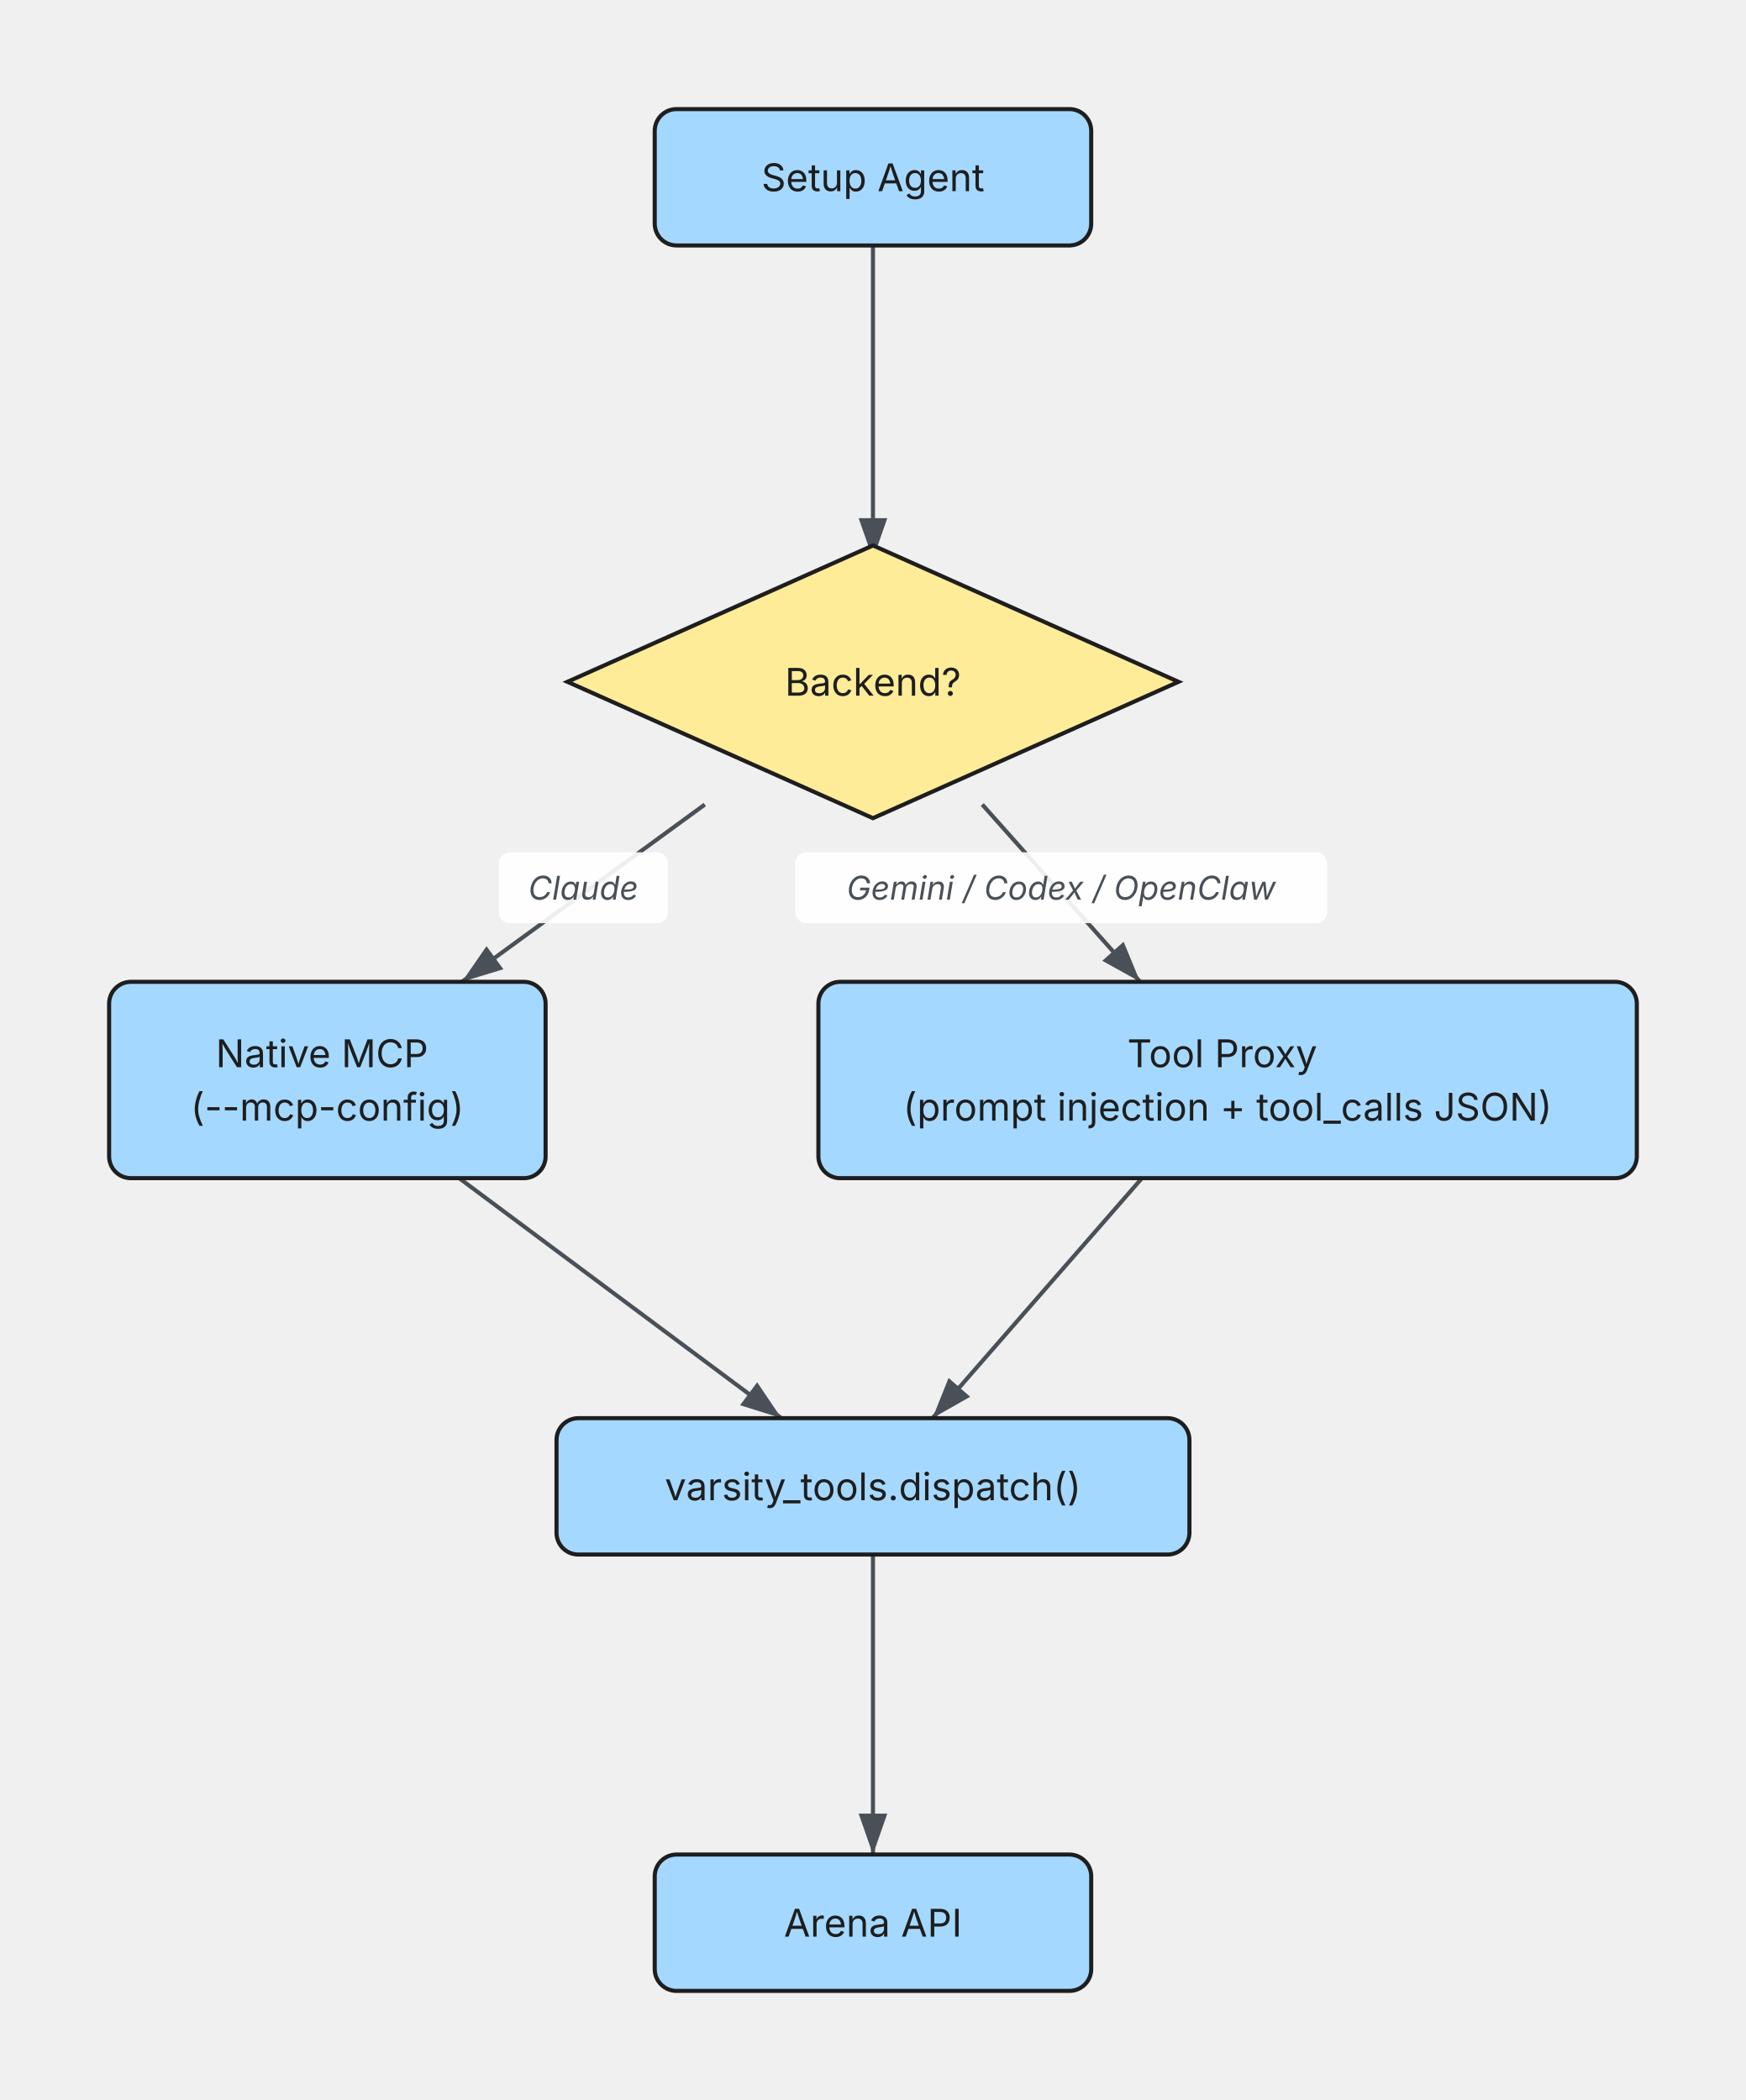
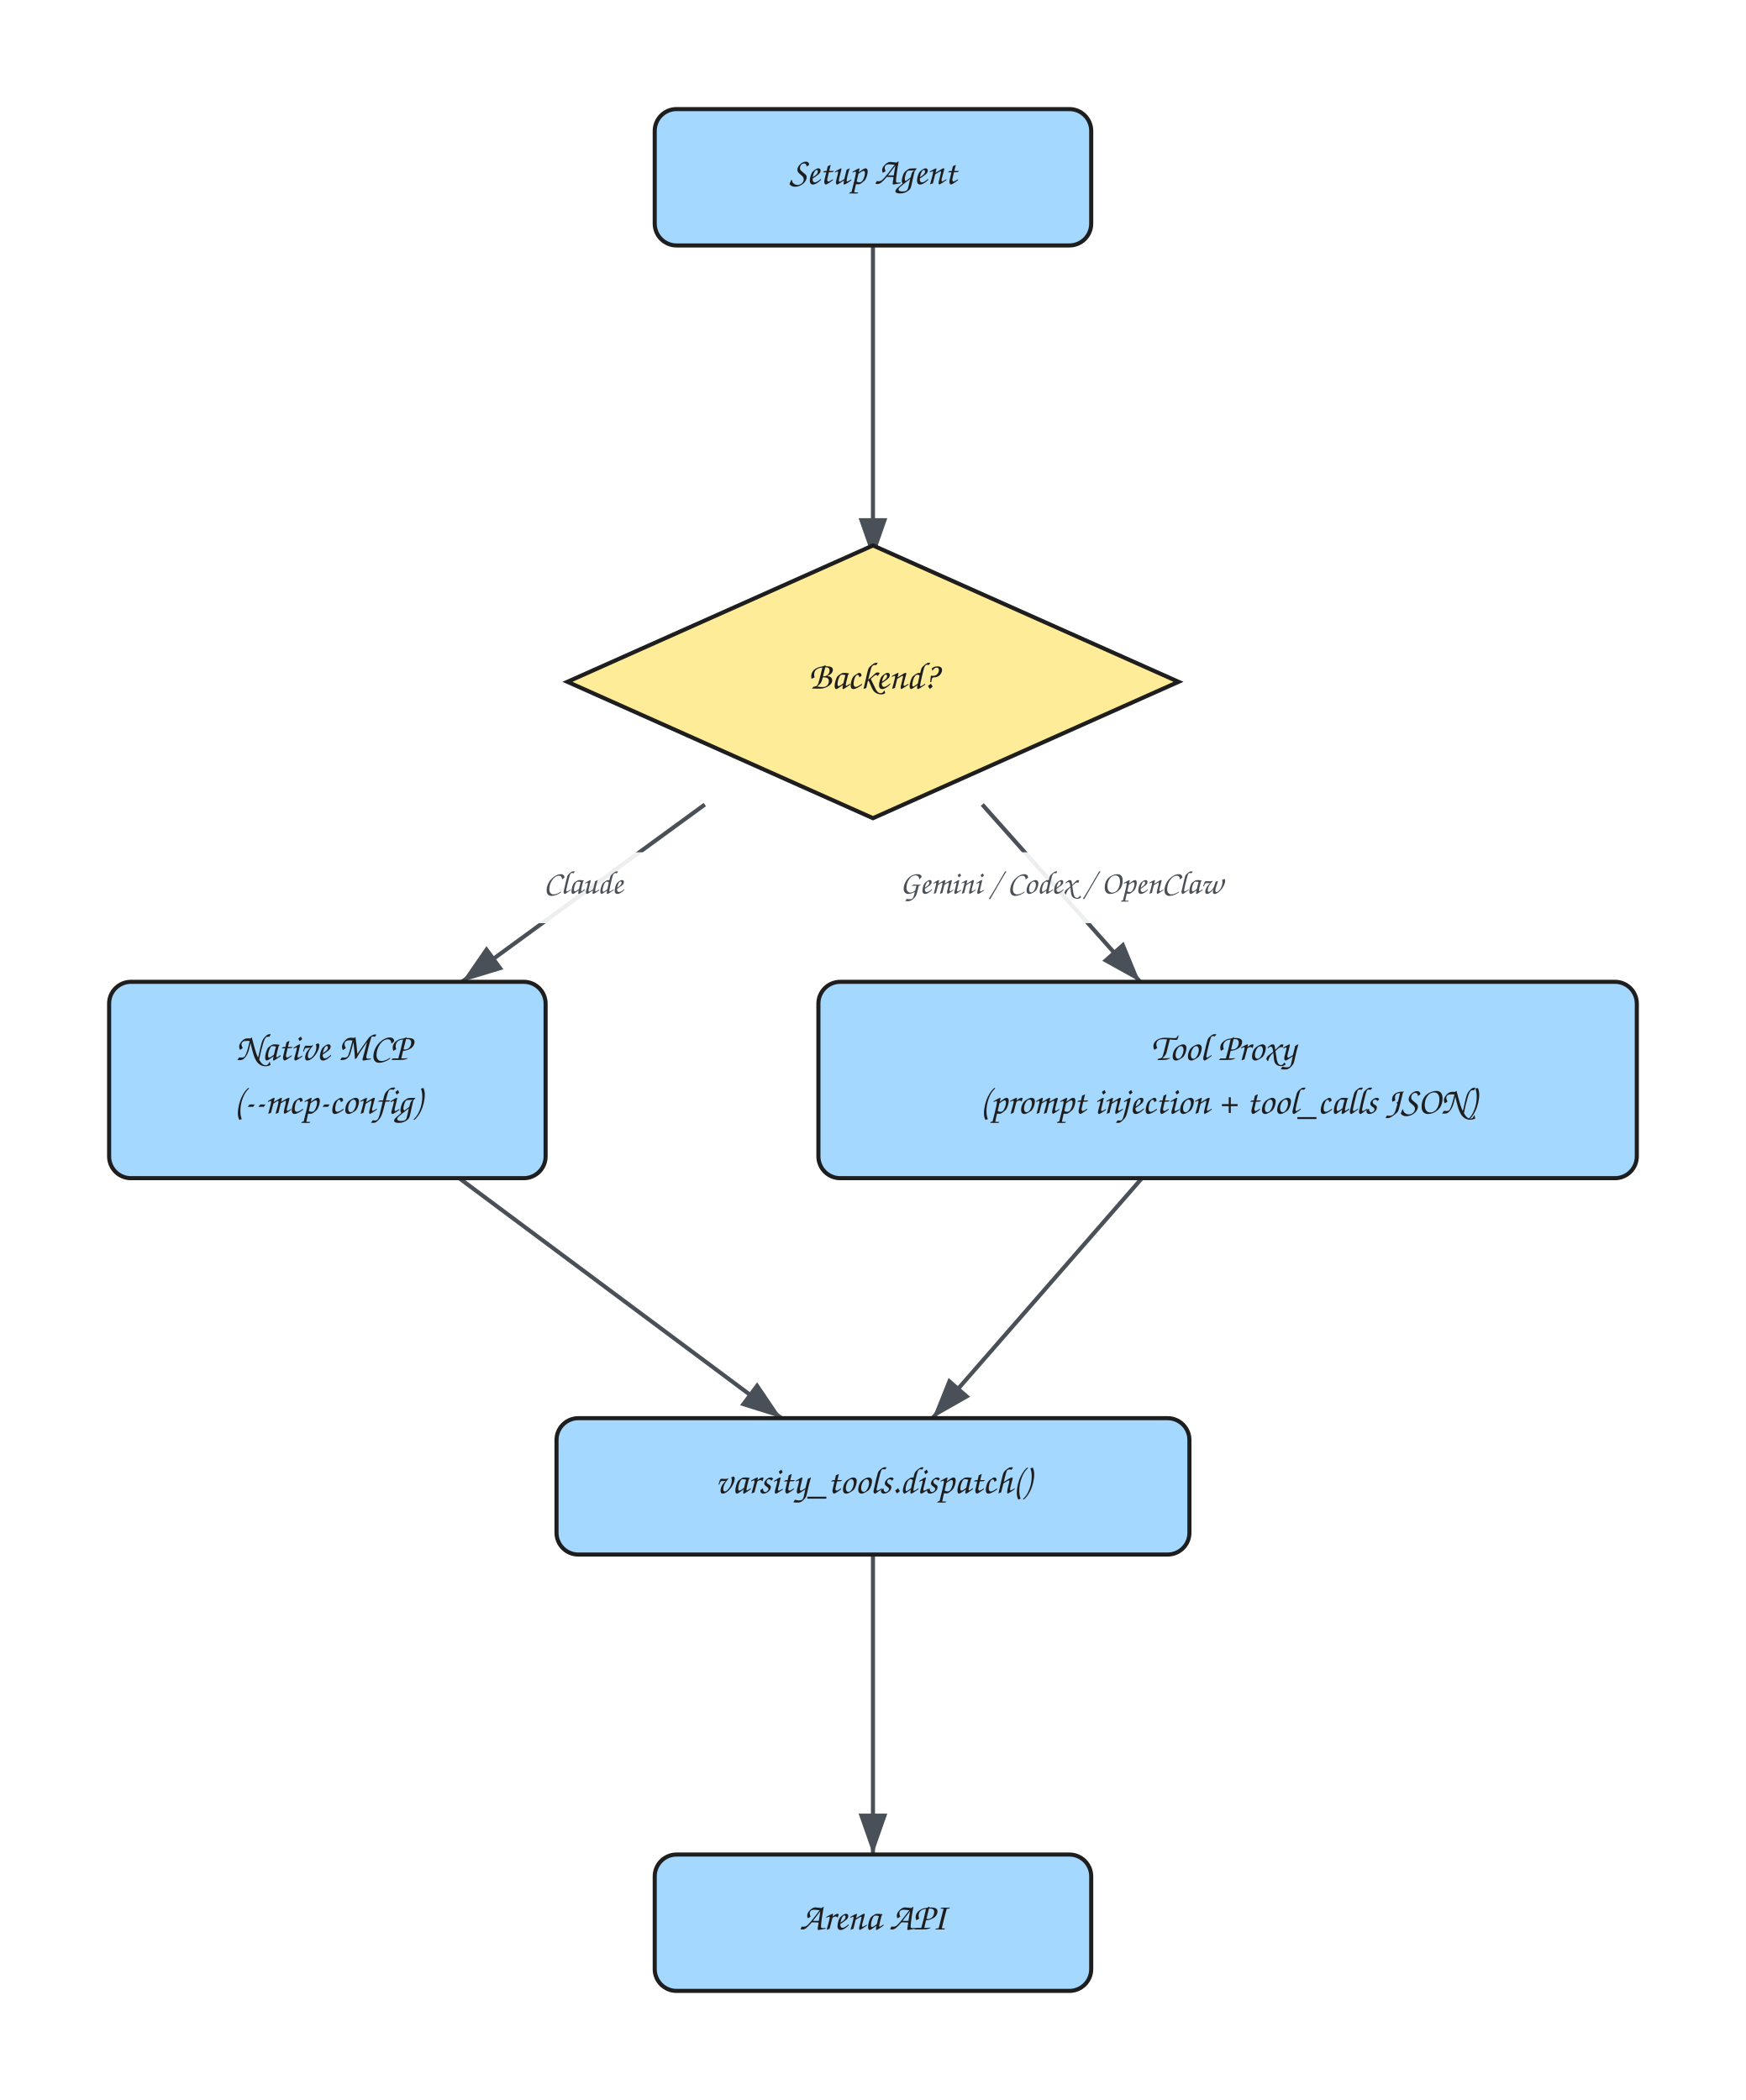
<svg xmlns="http://www.w3.org/2000/svg" viewBox="0 0 640 770" width="640" height="770">
+   <rect width="640" height="770" fill="#ffffff" />
  <defs>
    <marker id="arrowhead" markerWidth="10" markerHeight="7" refX="10" refY="3.5" orient="auto">
      <polygon points="0 0, 10 3.5, 0 7" fill="#495057" />
    </marker>
  </defs>
  <g transform="translate(40, 40)">
    <line x1="280" y1="50" x2="280" y2="165" stroke="#495057" stroke-width="1.5" marker-end="url(#arrowhead)" />
    <line x1="218.356" y1="255" x2="129.315" y2="320" stroke="#495057" stroke-width="1.5" marker-end="url(#arrowhead)" />
    <rect x="142.836" y="272.5" width="62" height="26" rx="4" fill="white" stroke="none" opacity="0.9" />
-     <text x="173.836" y="285.5" text-anchor="middle" dominant-baseline="central" font-family="system-ui, -apple-system, sans-serif" font-size="12" fill="#495057" font-style="italic">Claude</text>
+     <text x="173.836" y="285.5" text-anchor="middle" dominant-baseline="central" font-family="'Segoe Print', 'Comic Sans MS', 'Patrick Hand', cursive" font-size="12" fill="#495057" font-style="italic">Claude</text>
    <line x1="320.068" y1="255" x2="377.945" y2="320" stroke="#495057" stroke-width="1.5" marker-end="url(#arrowhead)" />
    <rect x="251.507" y="272.5" width="195" height="26" rx="4" fill="white" stroke="none" opacity="0.9" />
-     <text x="349.007" y="285.5" text-anchor="middle" dominant-baseline="central" font-family="system-ui, -apple-system, sans-serif" font-size="12" fill="#495057" font-style="italic">Gemini / Codex / OpenClaw</text>
+     <text x="349.007" y="285.5" text-anchor="middle" dominant-baseline="central" font-family="'Segoe Print', 'Comic Sans MS', 'Patrick Hand', cursive" font-size="12" fill="#495057" font-style="italic">Gemini / Codex / OpenClaw</text>
    <line x1="128.322" y1="392" x2="246.443" y2="480" stroke="#495057" stroke-width="1.5" marker-end="url(#arrowhead)" />
    <line x1="378.591" y1="392" x2="301.812" y2="480" stroke="#495057" stroke-width="1.5" marker-end="url(#arrowhead)" />
    <line x1="280" y1="530" x2="280" y2="640" stroke="#495057" stroke-width="1.5" marker-end="url(#arrowhead)" />
    <rect x="200" y="0" width="160" height="50" rx="8" ry="8" fill="#a5d8ff" stroke="#1e1e1e" stroke-width="1.5" />
-     <text x="280" y="25" text-anchor="middle" dominant-baseline="central" font-family="system-ui, -apple-system, sans-serif" font-size="14" fill="#1e1e1e">
+     <text x="280" y="25" text-anchor="middle" dominant-baseline="central" font-family="'Segoe Print', 'Comic Sans MS', 'Patrick Hand', cursive" font-size="14" fill="#1e1e1e">
      <tspan x="280" dy="0">Setup Agent</tspan>
    </text>
    <polygon points="280,160 392,210 280,260 168,210" fill="#ffec99" stroke="#1e1e1e" stroke-width="1.5" />
-     <text x="280" y="210" text-anchor="middle" dominant-baseline="central" font-family="system-ui, -apple-system, sans-serif" font-size="14" fill="#1e1e1e">
+     <text x="280" y="210" text-anchor="middle" dominant-baseline="central" font-family="'Segoe Print', 'Comic Sans MS', 'Patrick Hand', cursive" font-size="14" fill="#1e1e1e">
      <tspan x="280" dy="0">Backend?</tspan>
    </text>
    <rect x="0" y="320" width="160" height="72" rx="8" ry="8" fill="#a5d8ff" stroke="#1e1e1e" stroke-width="1.5" />
-     <text x="80" y="346.2" text-anchor="middle" dominant-baseline="central" font-family="system-ui, -apple-system, sans-serif" font-size="14" fill="#1e1e1e">
+     <text x="80" y="346.2" text-anchor="middle" dominant-baseline="central" font-family="'Segoe Print', 'Comic Sans MS', 'Patrick Hand', cursive" font-size="14" fill="#1e1e1e">
      <tspan x="80" dy="0">Native MCP</tspan>
      <tspan x="80" dy="19.6">(--mcp-config)</tspan>
    </text>
    <rect x="260" y="320" width="300" height="72" rx="8" ry="8" fill="#a5d8ff" stroke="#1e1e1e" stroke-width="1.5" />
-     <text x="410" y="346.2" text-anchor="middle" dominant-baseline="central" font-family="system-ui, -apple-system, sans-serif" font-size="14" fill="#1e1e1e">
+     <text x="410" y="346.2" text-anchor="middle" dominant-baseline="central" font-family="'Segoe Print', 'Comic Sans MS', 'Patrick Hand', cursive" font-size="14" fill="#1e1e1e">
      <tspan x="410" dy="0">Tool Proxy</tspan>
      <tspan x="410" dy="19.6">(prompt injection + tool_calls JSON)</tspan>
    </text>
    <rect x="164" y="480" width="232" height="50" rx="8" ry="8" fill="#a5d8ff" stroke="#1e1e1e" stroke-width="1.5" />
-     <text x="280" y="505" text-anchor="middle" dominant-baseline="central" font-family="system-ui, -apple-system, sans-serif" font-size="14" fill="#1e1e1e">
+     <text x="280" y="505" text-anchor="middle" dominant-baseline="central" font-family="'Segoe Print', 'Comic Sans MS', 'Patrick Hand', cursive" font-size="14" fill="#1e1e1e">
      <tspan x="280" dy="0">varsity_tools.dispatch()</tspan>
    </text>
    <rect x="200" y="640" width="160" height="50" rx="8" ry="8" fill="#a5d8ff" stroke="#1e1e1e" stroke-width="1.5" />
-     <text x="280" y="665" text-anchor="middle" dominant-baseline="central" font-family="system-ui, -apple-system, sans-serif" font-size="14" fill="#1e1e1e">
+     <text x="280" y="665" text-anchor="middle" dominant-baseline="central" font-family="'Segoe Print', 'Comic Sans MS', 'Patrick Hand', cursive" font-size="14" fill="#1e1e1e">
      <tspan x="280" dy="0">Arena API</tspan>
    </text>
  </g>
</svg>
